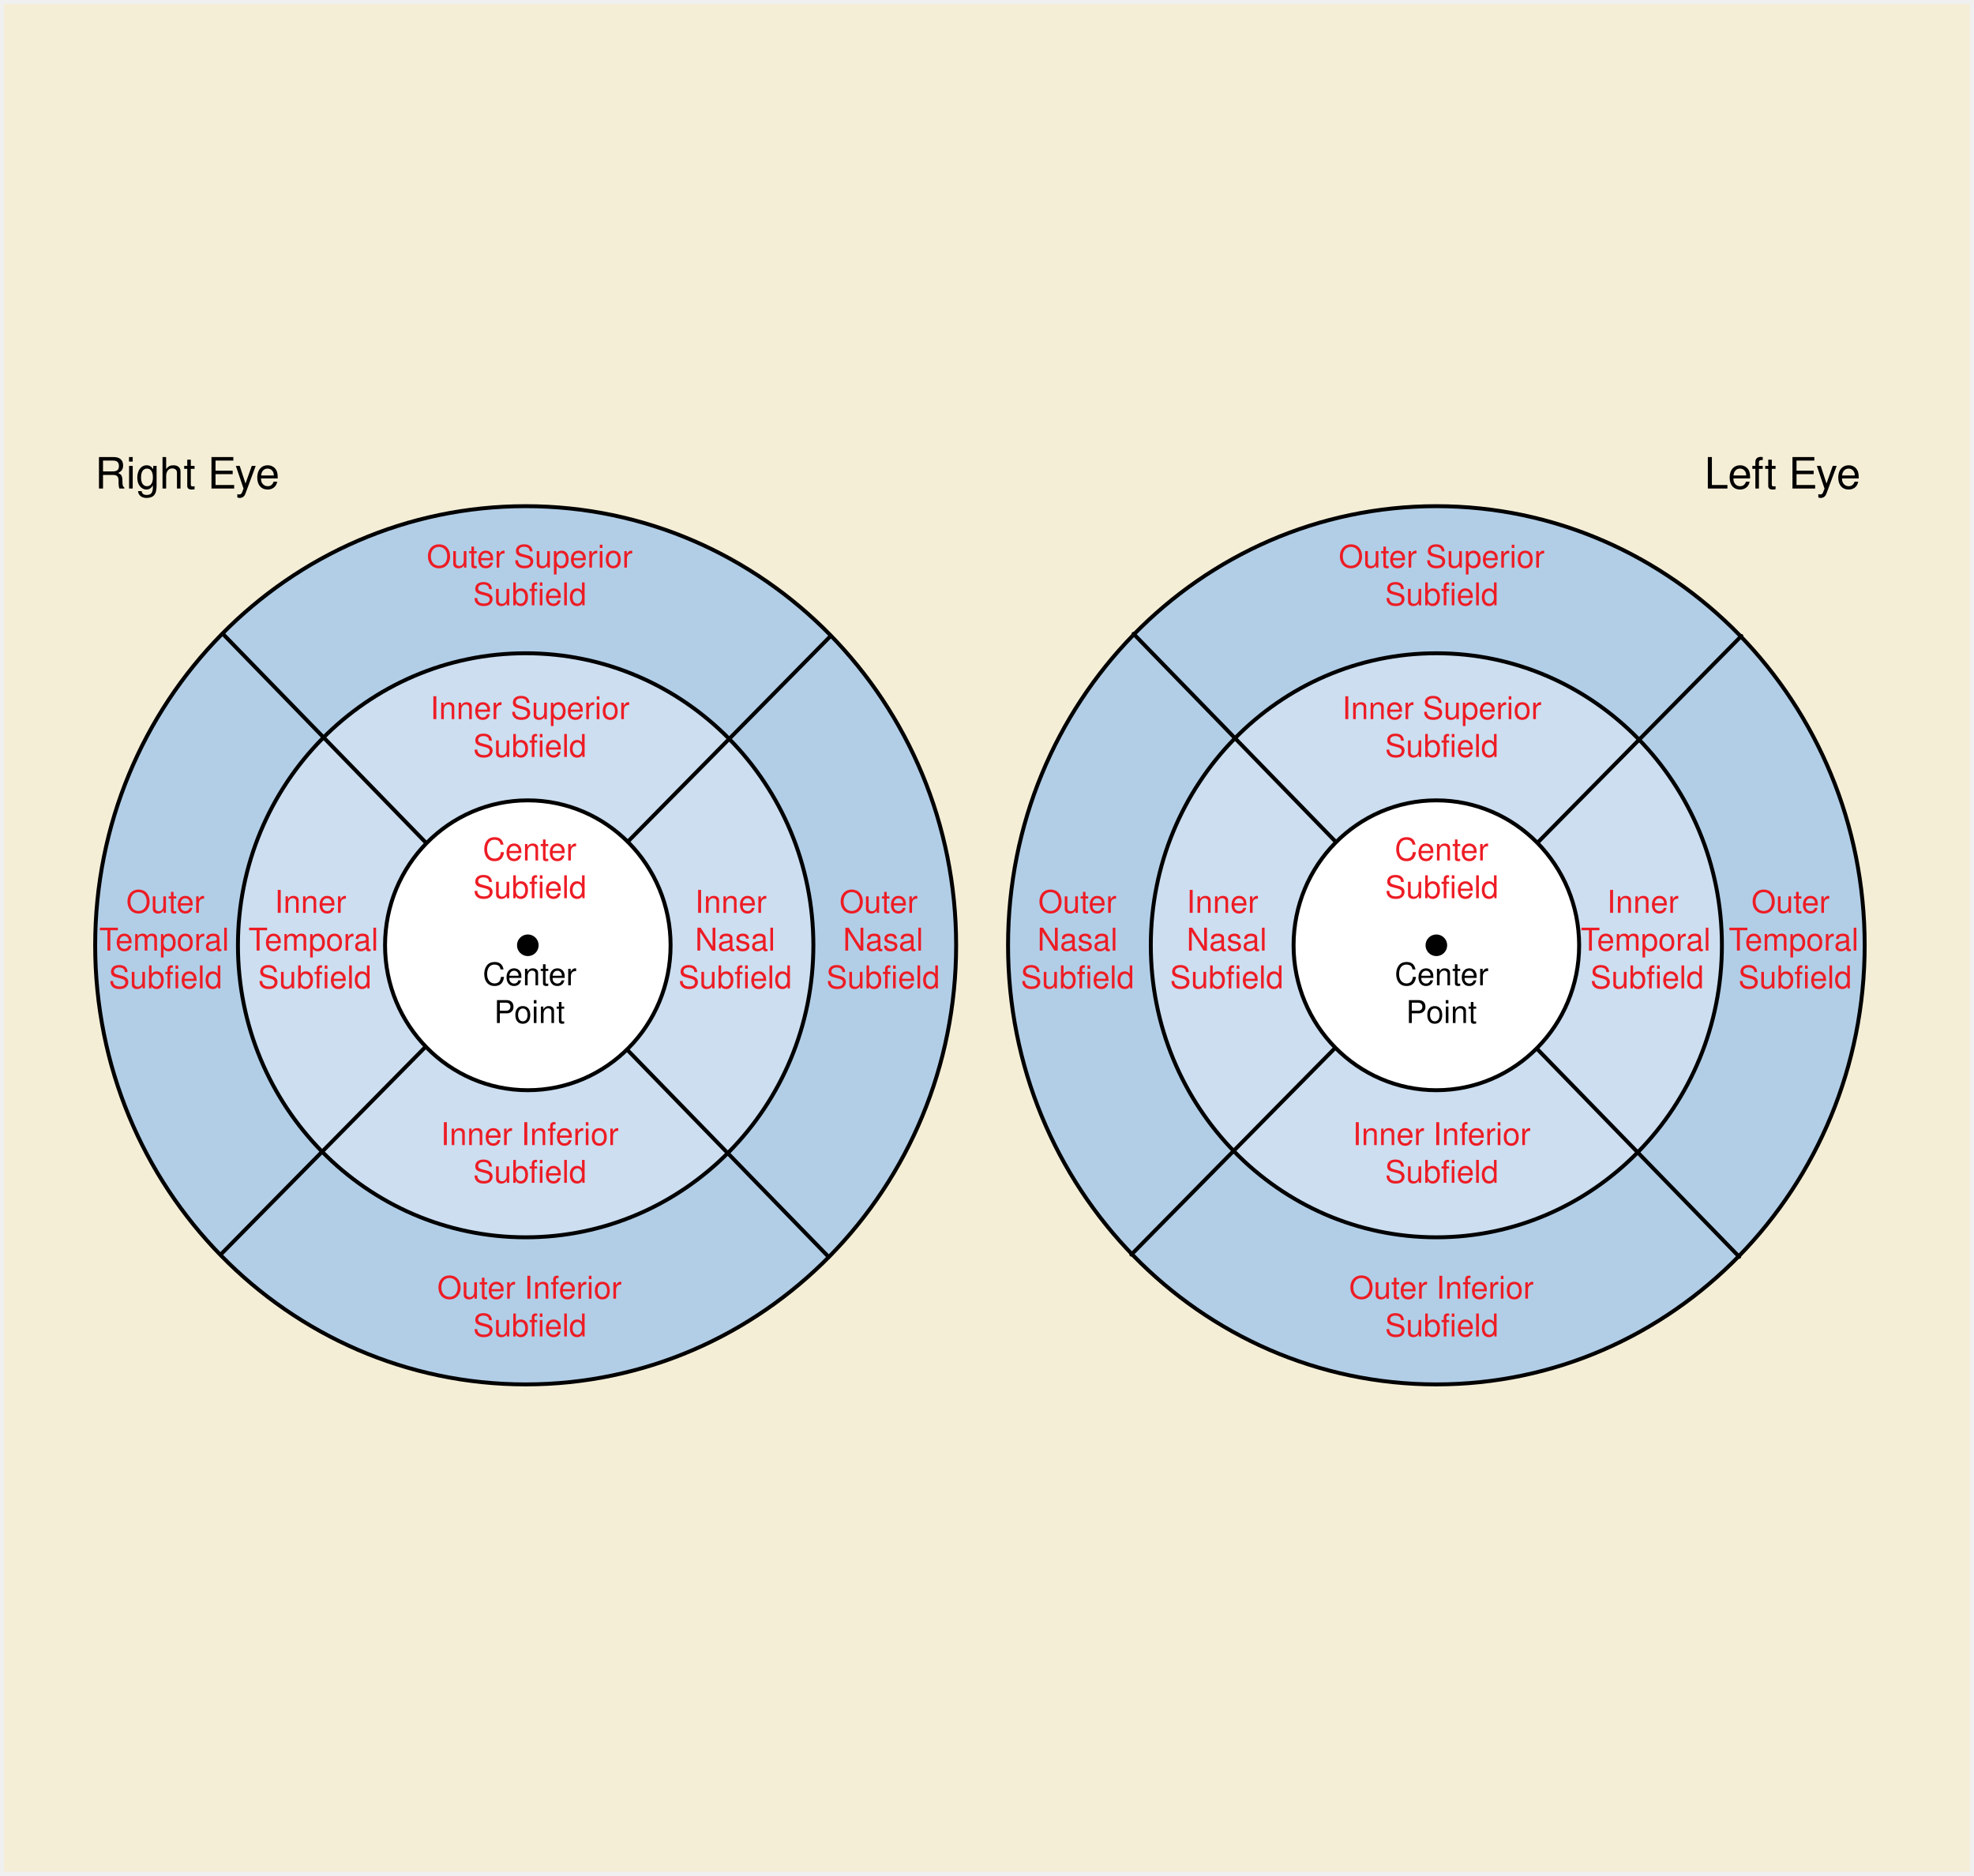
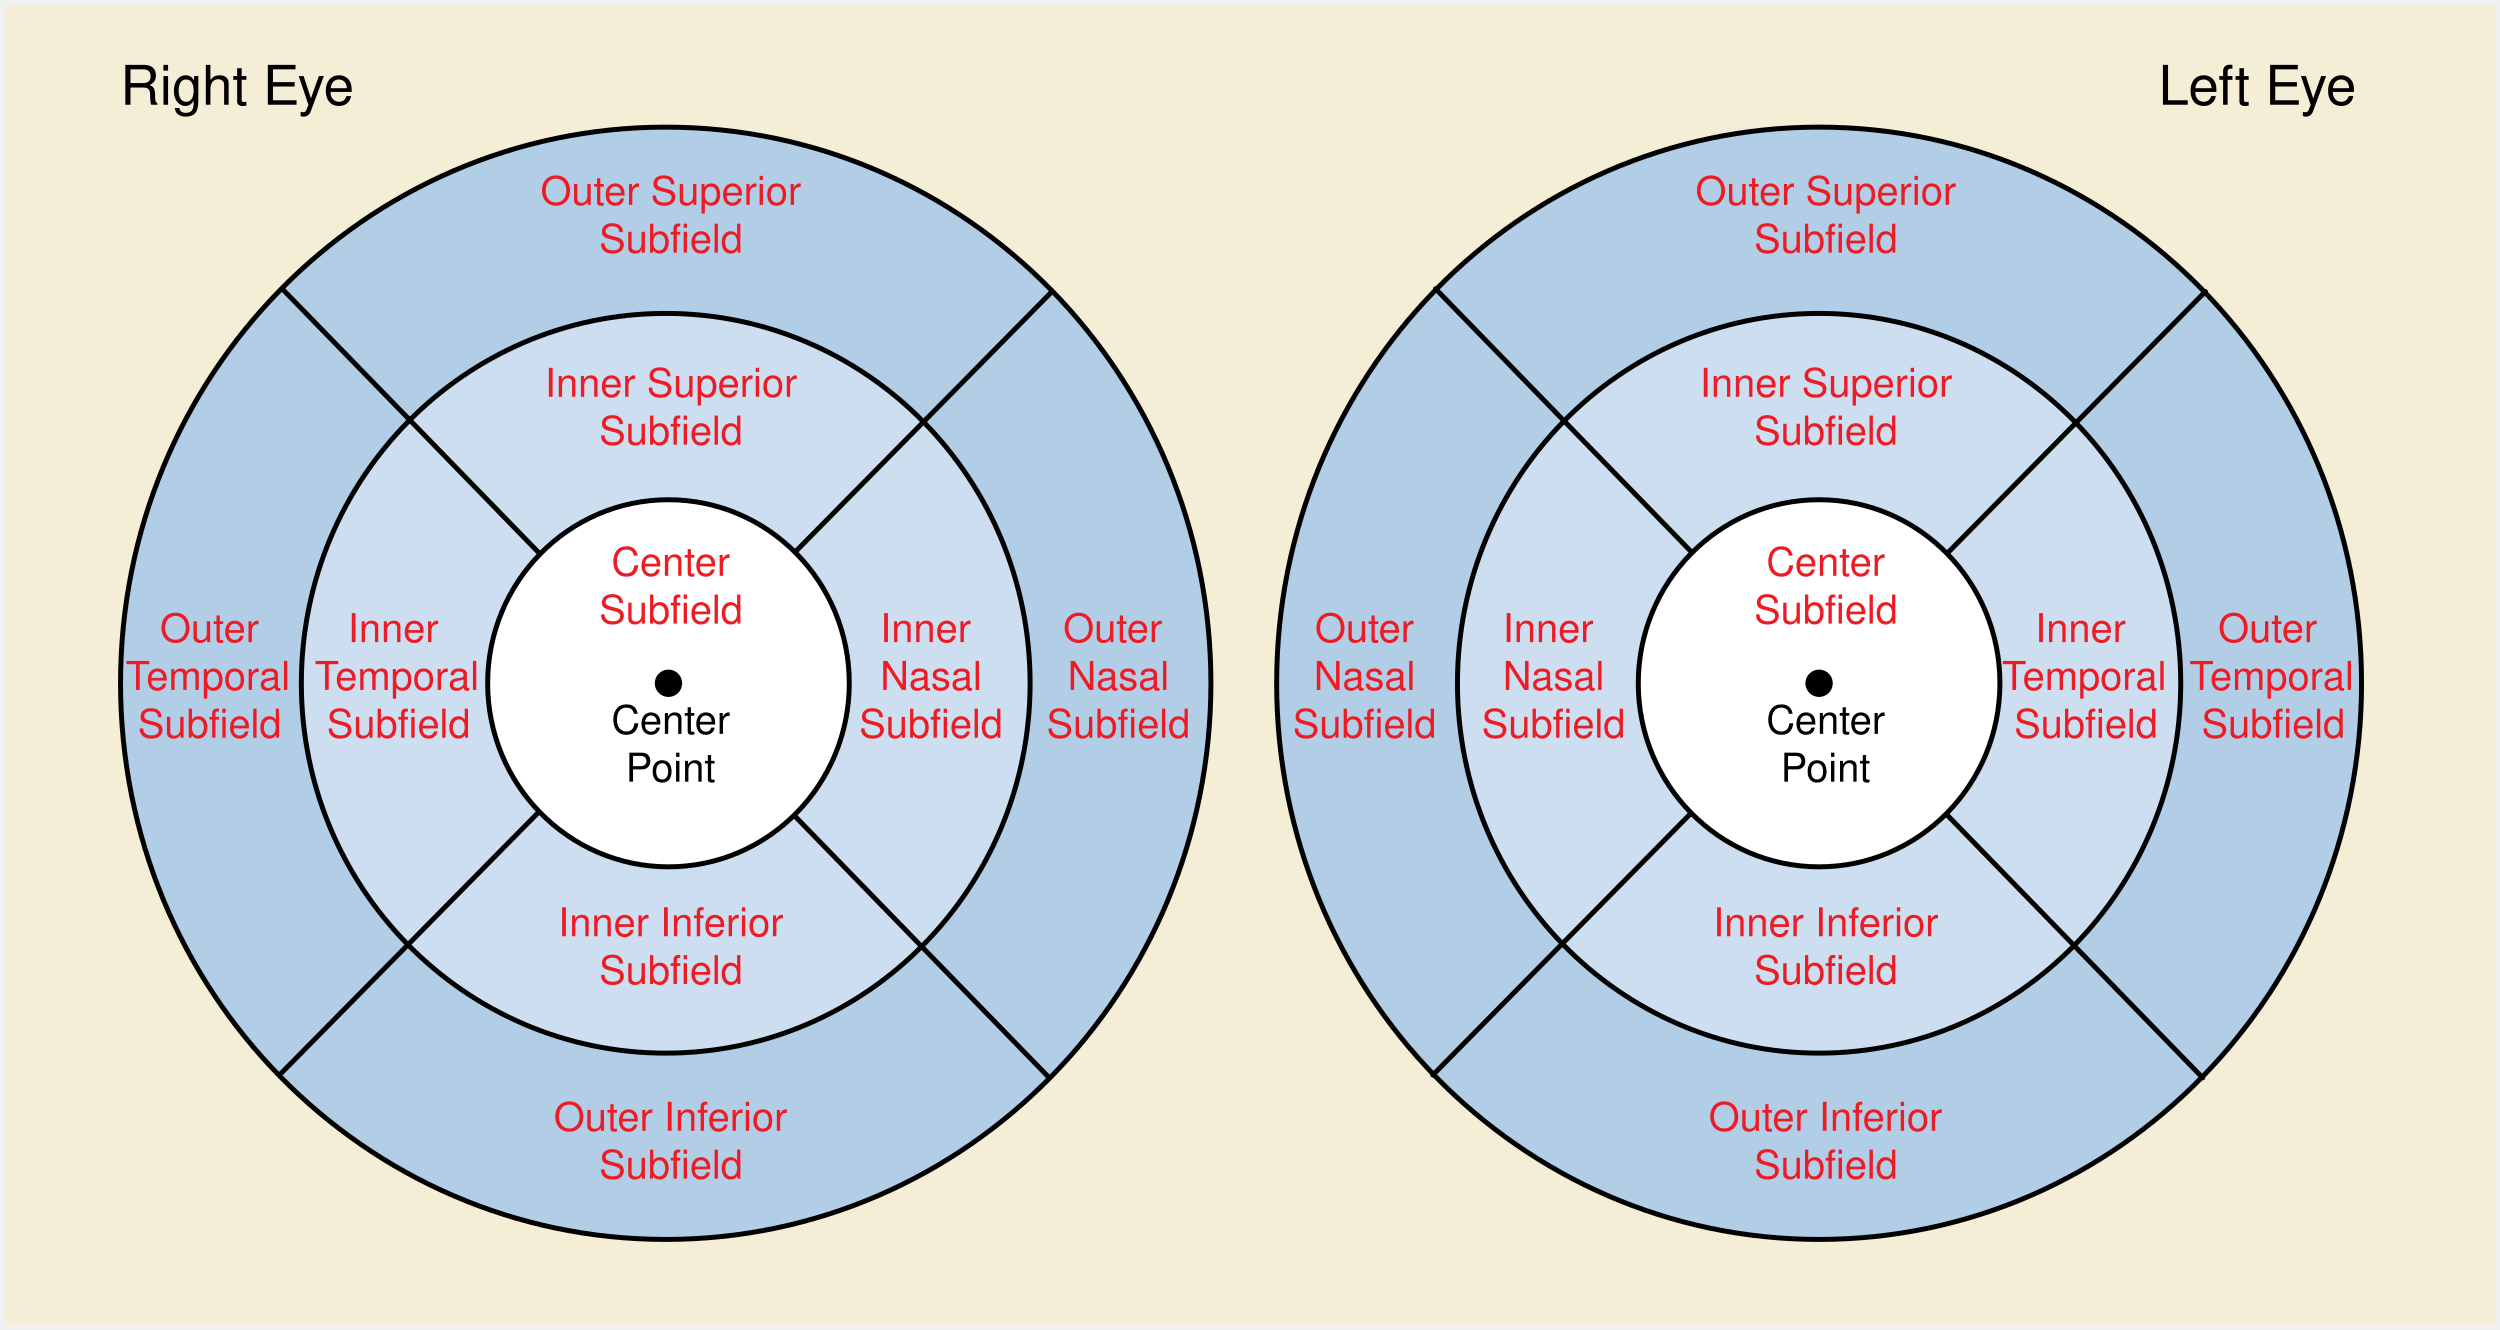
- <svg xmlns="http://www.w3.org/2000/svg" version="1.1" id="Layer_1" x="0px" y="0px" width="502px" height="477px" viewBox="0 0 502 477" enable-background="new 0 0 502 477" xml:space="preserve">
+ <svg xmlns="http://www.w3.org/2000/svg" version="1.1" id="Layer_1" x="0px" y="0px" width="502px" height="266.995px" viewBox="0 0 502 266.995" enable-background="new 0 0 502 266.995" xml:space="preserve">
  <defs>
    <style type="text/css">
	text {
	  font-family: Helvetica, Verdana, ArialUnicodeMS, san-serif
	}
	</style>
  </defs>
  <g>
   </g>
  <g>
-     <rect x="1" y="1" fill="#F5EED6" width="500" height="475" />
+     <rect x="1" y="1" fill="#F5EED6" width="500" height="264.998" />
    <g>
      <g>
-         <ellipse fill="#B2CEE7" stroke="#010101" stroke-miterlimit="10" cx="365.275" cy="240.403" rx="108.923" ry="111.675" />
-         <ellipse fill="#CCDEF0" stroke="#010101" stroke-miterlimit="10" cx="365.274" cy="240.403" rx="72.617" ry="74.267" />
-         <line fill="none" stroke="#010101" stroke-linecap="round" stroke-linejoin="round" stroke-miterlimit="8" x1="287.707" y1="319.07" x2="442.843" y2="161.737" />
-         <line fill="none" stroke="#010101" stroke-linecap="round" stroke-linejoin="round" stroke-miterlimit="8" x1="288.259" y1="161.187" x2="442.292" y2="319.621" />
-         <ellipse fill="#FFFFFF" stroke="#010101" stroke-miterlimit="10" cx="365.274" cy="240.403" rx="36.309" ry="36.858" />
-         <circle fill="#010101" cx="365.274" cy="240.403" r="2.75" />
-         <ellipse fill="#B2CEE7" stroke="#010101" stroke-miterlimit="10" cx="133.677" cy="240.403" rx="109.474" ry="111.675" />
-         <ellipse fill="#CCDEF0" stroke="#010101" stroke-miterlimit="10" cx="133.677" cy="240.403" rx="73.167" ry="74.267" />
-         <line fill="none" stroke="#010101" stroke-linecap="round" stroke-linejoin="round" stroke-miterlimit="8" x1="56.109" y1="319.07" x2="211.244" y2="161.737" />
-         <line fill="none" stroke="#010101" stroke-linecap="round" stroke-linejoin="round" stroke-miterlimit="8" x1="56.66" y1="161.187" x2="210.694" y2="319.621" />
-         <ellipse fill="#FFFFFF" stroke="#010101" stroke-miterlimit="10" cx="134.227" cy="240.403" rx="36.308" ry="36.858" />
-         <circle fill="#010101" cx="134.227" cy="240.403" r="2.751" />
+         <ellipse fill="#B2CEE7" stroke="#010101" stroke-miterlimit="10" cx="365.275" cy="137.202" rx="108.923" ry="111.675" />
+         <ellipse fill="#CCDEF0" stroke="#010101" stroke-miterlimit="10" cx="365.274" cy="137.202" rx="72.617" ry="74.267" />
+         <line fill="none" stroke="#010101" stroke-linecap="round" stroke-linejoin="round" stroke-miterlimit="8" x1="287.707" y1="215.869" x2="442.843" y2="58.536" />
+         <line fill="none" stroke="#010101" stroke-linecap="round" stroke-linejoin="round" stroke-miterlimit="8" x1="288.259" y1="57.986" x2="442.292" y2="216.42" />
+         <ellipse fill="#FFFFFF" stroke="#010101" stroke-miterlimit="10" cx="365.274" cy="137.202" rx="36.309" ry="36.858" />
+         <circle fill="#010101" cx="365.274" cy="137.202" r="2.75" />
+         <ellipse fill="#B2CEE7" stroke="#010101" stroke-miterlimit="10" cx="133.677" cy="137.202" rx="109.474" ry="111.675" />
+         <ellipse fill="#CCDEF0" stroke="#010101" stroke-miterlimit="10" cx="133.677" cy="137.202" rx="73.167" ry="74.267" />
+         <line fill="none" stroke="#010101" stroke-linecap="round" stroke-linejoin="round" stroke-miterlimit="8" x1="56.109" y1="215.869" x2="211.244" y2="58.536" />
+         <line fill="none" stroke="#010101" stroke-linecap="round" stroke-linejoin="round" stroke-miterlimit="8" x1="56.66" y1="57.986" x2="210.694" y2="216.42" />
+         <ellipse fill="#FFFFFF" stroke="#010101" stroke-miterlimit="10" cx="134.227" cy="137.202" rx="36.308" ry="36.858" />
+         <circle fill="#010101" cx="134.227" cy="137.202" r="2.751" />
      </g>
      <g>
-         <text transform="matrix(1 0 0 1 108.5264 144.3477)">
+         <text transform="matrix(1 0 0 1 108.5264 41.1357)">
          <tspan x="0" y="0" fill="#ED1C24" font-size="8">Outer Superior</tspan>
          <tspan x="11.779" y="9.6" fill="#ED1C24" font-size="8">Subfield</tspan>
        </text>
-         <text transform="matrix(1 0 0 1 109.4131 182.894)">
+         <text transform="matrix(1 0 0 1 109.4131 79.6821)">
          <tspan x="0" y="0" fill="#ED1C24" font-size="8">Inner Superior</tspan>
          <tspan x="10.893" y="9.6" fill="#ED1C24" font-size="8">Subfield</tspan>
        </text>
-         <text transform="matrix(1 0 0 1 69.8389 232.1475)">
+         <text transform="matrix(1 0 0 1 69.8389 128.9355)">
          <tspan x="0" y="0" fill="#ED1C24" font-size="8">Inner </tspan>
-           <tspan x="-6.666" y="9.601" fill="#ED1C24" font-size="8">Temporal</tspan>
+           <tspan x="-6.666" y="9.6" fill="#ED1C24" font-size="8">Temporal</tspan>
          <tspan x="-4.227" y="19.2" fill="#ED1C24" font-size="8">Subfield</tspan>
        </text>
-         <text transform="matrix(1 0 0 1 176.7451 232.1475)">
+         <text transform="matrix(1 0 0 1 176.7451 128.9355)">
          <tspan x="0" y="0" fill="#ED1C24" font-size="8">Inner </tspan>
-           <tspan x="0.002" y="9.601" fill="#ED1C24" font-size="8">Nasal</tspan>
+           <tspan x="0.002" y="9.6" fill="#ED1C24" font-size="8">Nasal</tspan>
          <tspan x="-4.227" y="19.2" fill="#ED1C24" font-size="8">Subfield</tspan>
        </text>
-         <text transform="matrix(1 0 0 1 213.4849 232.1475)">
+         <text transform="matrix(1 0 0 1 213.4849 128.9355)">
          <tspan x="0" y="0" fill="#ED1C24" font-size="8">Outer </tspan>
-           <tspan x="0.889" y="9.601" fill="#ED1C24" font-size="8">Nasal</tspan>
+           <tspan x="0.889" y="9.6" fill="#ED1C24" font-size="8">Nasal</tspan>
          <tspan x="-3.34" y="19.2" fill="#ED1C24" font-size="8">Subfield</tspan>
        </text>
-         <text transform="matrix(1 0 0 1 32.1172 232.1475)">
+         <text transform="matrix(1 0 0 1 32.1172 128.9355)">
          <tspan x="0" y="0" fill="#ED1C24" font-size="8">Outer</tspan>
-           <tspan x="-6.891" y="9.601" fill="#ED1C24" font-size="8">Temporal</tspan>
+           <tspan x="-6.891" y="9.6" fill="#ED1C24" font-size="8">Temporal</tspan>
          <tspan x="-4.451" y="19.2" fill="#ED1C24" font-size="8">Subfield</tspan>
        </text>
-         <text transform="matrix(1 0 0 1 122.7549 218.8276)">
+         <text transform="matrix(1 0 0 1 122.7549 115.6157)">
          <tspan x="0" y="0" fill="#ED1C24" font-size="8">Center</tspan>
          <tspan x="-2.449" y="9.6" fill="#ED1C24" font-size="8">Subfield</tspan>
        </text>
-         <text transform="matrix(1 0 0 1 122.7549 250.5742)">
+         <text transform="matrix(1 0 0 1 122.7549 147.3623)">
          <tspan x="0" y="0" font-size="8">Center</tspan>
-           <tspan x="2.889" y="9.6" font-size="8">Point</tspan>
+           <tspan x="2.889" y="9.601" font-size="8">Point</tspan>
        </text>
-         <text transform="matrix(1 0 0 1 112.083 291.2148)">
+         <text transform="matrix(1 0 0 1 112.083 188.002)">
          <tspan x="0" y="0" fill="#ED1C24" font-size="8">Inner Inferior</tspan>
-           <tspan x="8.223" y="9.6" fill="#ED1C24" font-size="8">Subfield</tspan>
+           <tspan x="8.223" y="9.601" fill="#ED1C24" font-size="8">Subfield</tspan>
        </text>
-         <text transform="matrix(1 0 0 1 111.1963 330.2803)">
+         <text transform="matrix(1 0 0 1 111.1963 227.0684)">
          <tspan x="0" y="0" fill="#ED1C24" font-size="8">Outer Inferior</tspan>
-           <tspan x="9.109" y="9.601" fill="#ED1C24" font-size="8">Subfield</tspan>
+           <tspan x="9.109" y="9.6" fill="#ED1C24" font-size="8">Subfield</tspan>
        </text>
-         <text transform="matrix(1 0 0 1 340.4414 144.3477)">
+         <text transform="matrix(1 0 0 1 340.4414 41.1357)">
          <tspan x="0" y="0" fill="#ED1C24" font-size="8">Outer Superior</tspan>
          <tspan x="11.779" y="9.6" fill="#ED1C24" font-size="8">Subfield</tspan>
        </text>
-         <text transform="matrix(1 0 0 1 341.3281 182.894)">
+         <text transform="matrix(1 0 0 1 341.3281 79.6821)">
          <tspan x="0" y="0" fill="#ED1C24" font-size="8">Inner Superior</tspan>
          <tspan x="10.893" y="9.6" fill="#ED1C24" font-size="8">Subfield</tspan>
        </text>
-         <text transform="matrix(1 0 0 1 301.7539 232.1475)">
+         <text transform="matrix(1 0 0 1 301.7539 128.9355)">
          <tspan x="0" y="0" fill="#ED1C24" font-size="8">Inner </tspan>
-           <tspan x="0.002" y="9.601" fill="#ED1C24" font-size="8">Nasal</tspan>
+           <tspan x="0.002" y="9.6" fill="#ED1C24" font-size="8">Nasal</tspan>
          <tspan x="-4.227" y="19.2" fill="#ED1C24" font-size="8">Subfield</tspan>
        </text>
-         <text transform="matrix(1 0 0 1 408.6602 232.1475)">
+         <text transform="matrix(1 0 0 1 408.6602 128.9355)">
          <tspan x="0" y="0" fill="#ED1C24" font-size="8">Inner </tspan>
-           <tspan x="-6.666" y="9.601" fill="#ED1C24" font-size="8">Temporal</tspan>
+           <tspan x="-6.666" y="9.6" fill="#ED1C24" font-size="8">Temporal</tspan>
          <tspan x="-4.227" y="19.2" fill="#ED1C24" font-size="8">Subfield</tspan>
        </text>
-         <text transform="matrix(1 0 0 1 445.4004 232.1475)">
+         <text transform="matrix(1 0 0 1 445.4004 128.9355)">
          <tspan x="0" y="0" fill="#ED1C24" font-size="8">Outer </tspan>
-           <tspan x="-5.779" y="9.601" fill="#ED1C24" font-size="8">Temporal</tspan>
+           <tspan x="-5.779" y="9.6" fill="#ED1C24" font-size="8">Temporal</tspan>
          <tspan x="-3.34" y="19.2" fill="#ED1C24" font-size="8">Subfield</tspan>
        </text>
-         <text transform="matrix(1 0 0 1 264.0332 232.1475)">
+         <text transform="matrix(1 0 0 1 264.0332 128.9355)">
          <tspan x="0" y="0" fill="#ED1C24" font-size="8">Outer</tspan>
-           <tspan x="-0.223" y="9.601" fill="#ED1C24" font-size="8">Nasal</tspan>
+           <tspan x="-0.223" y="9.6" fill="#ED1C24" font-size="8">Nasal</tspan>
          <tspan x="-4.451" y="19.2" fill="#ED1C24" font-size="8">Subfield</tspan>
        </text>
-         <text transform="matrix(1 0 0 1 354.6699 218.8276)">
+         <text transform="matrix(1 0 0 1 354.6699 115.6157)">
          <tspan x="0" y="0" fill="#ED1C24" font-size="8">Center</tspan>
          <tspan x="-2.449" y="9.6" fill="#ED1C24" font-size="8">Subfield</tspan>
        </text>
-         <text transform="matrix(1 0 0 1 354.6699 250.5742)">
+         <text transform="matrix(1 0 0 1 354.6699 147.3623)">
          <tspan x="0" y="0" font-size="8">Center</tspan>
-           <tspan x="2.889" y="9.6" font-size="8">Point</tspan>
+           <tspan x="2.889" y="9.601" font-size="8">Point</tspan>
        </text>
-         <text transform="matrix(1 0 0 1 433.4375 124.2471)" font-size="11">Left Eye</text>
-         <text transform="matrix(1 0 0 1 24.1514 124.2471)" font-size="11">Right Eye</text>
-         <text transform="matrix(1 0 0 1 343.998 291.2148)">
+         <text transform="matrix(1 0 0 1 433.4375 21.0352)" font-size="11">Left Eye</text>
+         <text transform="matrix(1 0 0 1 24.1514 21.0352)" font-size="11">Right Eye</text>
+         <text transform="matrix(1 0 0 1 343.998 188.002)">
          <tspan x="0" y="0" fill="#ED1C24" font-size="8">Inner Inferior</tspan>
-           <tspan x="8.223" y="9.6" fill="#ED1C24" font-size="8">Subfield</tspan>
+           <tspan x="8.223" y="9.601" fill="#ED1C24" font-size="8">Subfield</tspan>
        </text>
-         <text transform="matrix(1 0 0 1 343.1113 330.2803)">
+         <text transform="matrix(1 0 0 1 343.1113 227.0684)">
          <tspan x="0" y="0" fill="#ED1C24" font-size="8">Outer Inferior</tspan>
-           <tspan x="9.109" y="9.601" fill="#ED1C24" font-size="8">Subfield</tspan>
+           <tspan x="9.109" y="9.6" fill="#ED1C24" font-size="8">Subfield</tspan>
        </text>
      </g>
    </g>
  </g>
</svg>
